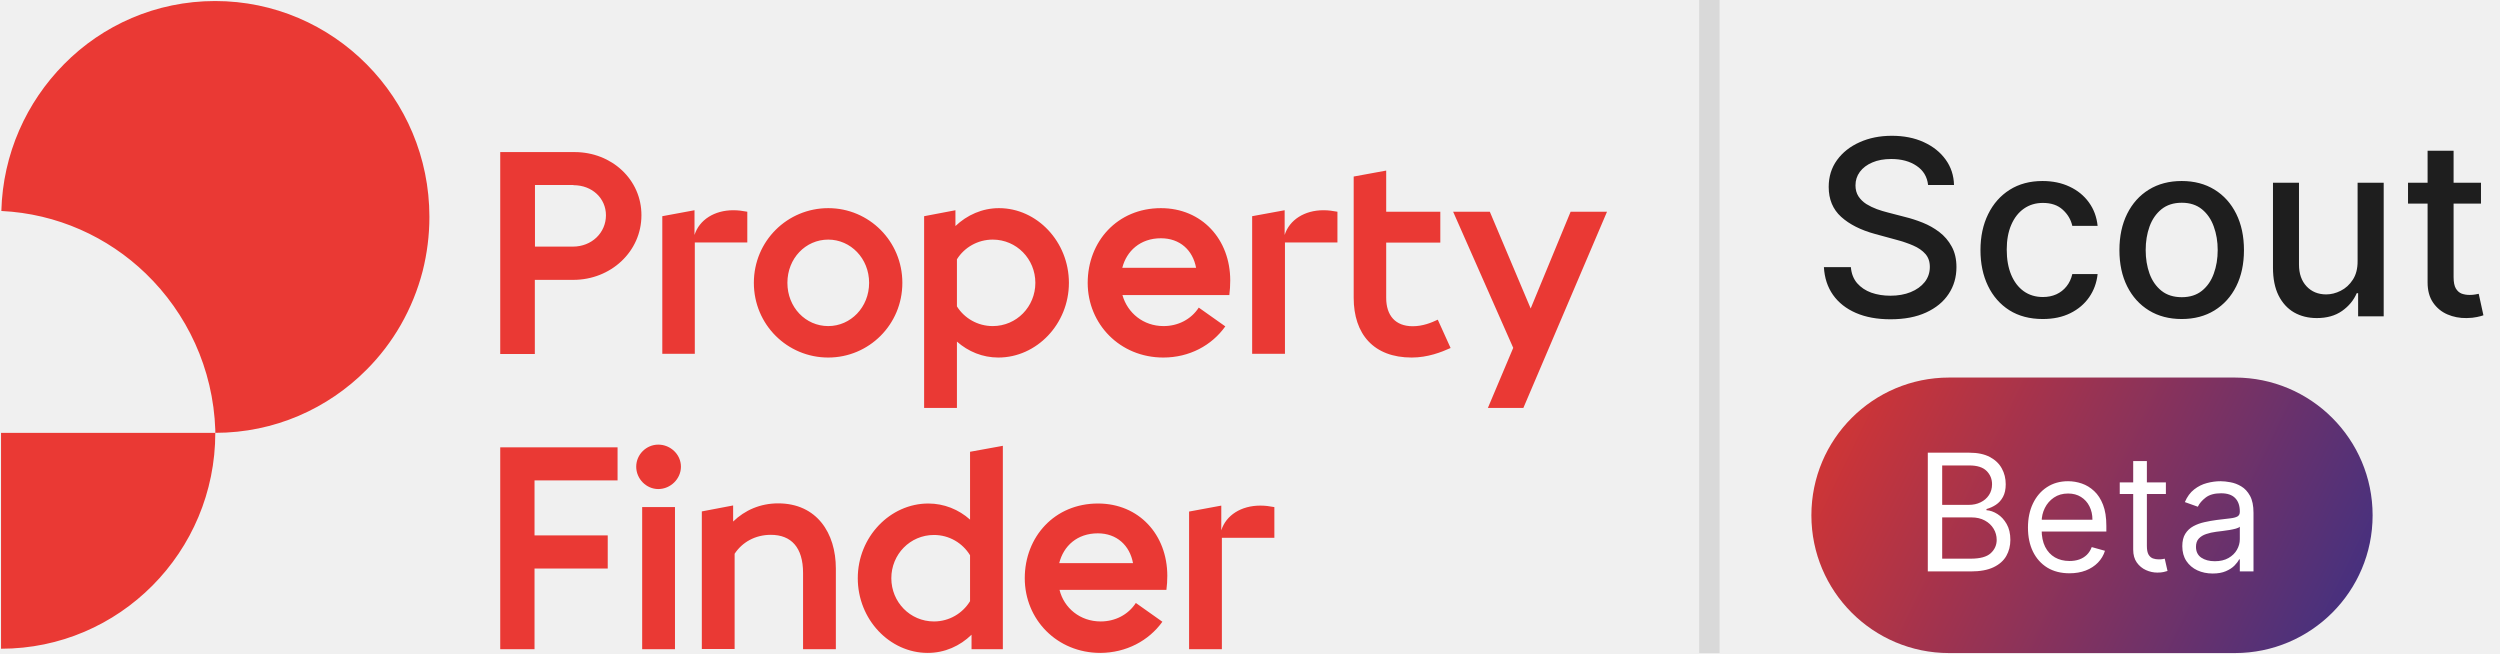
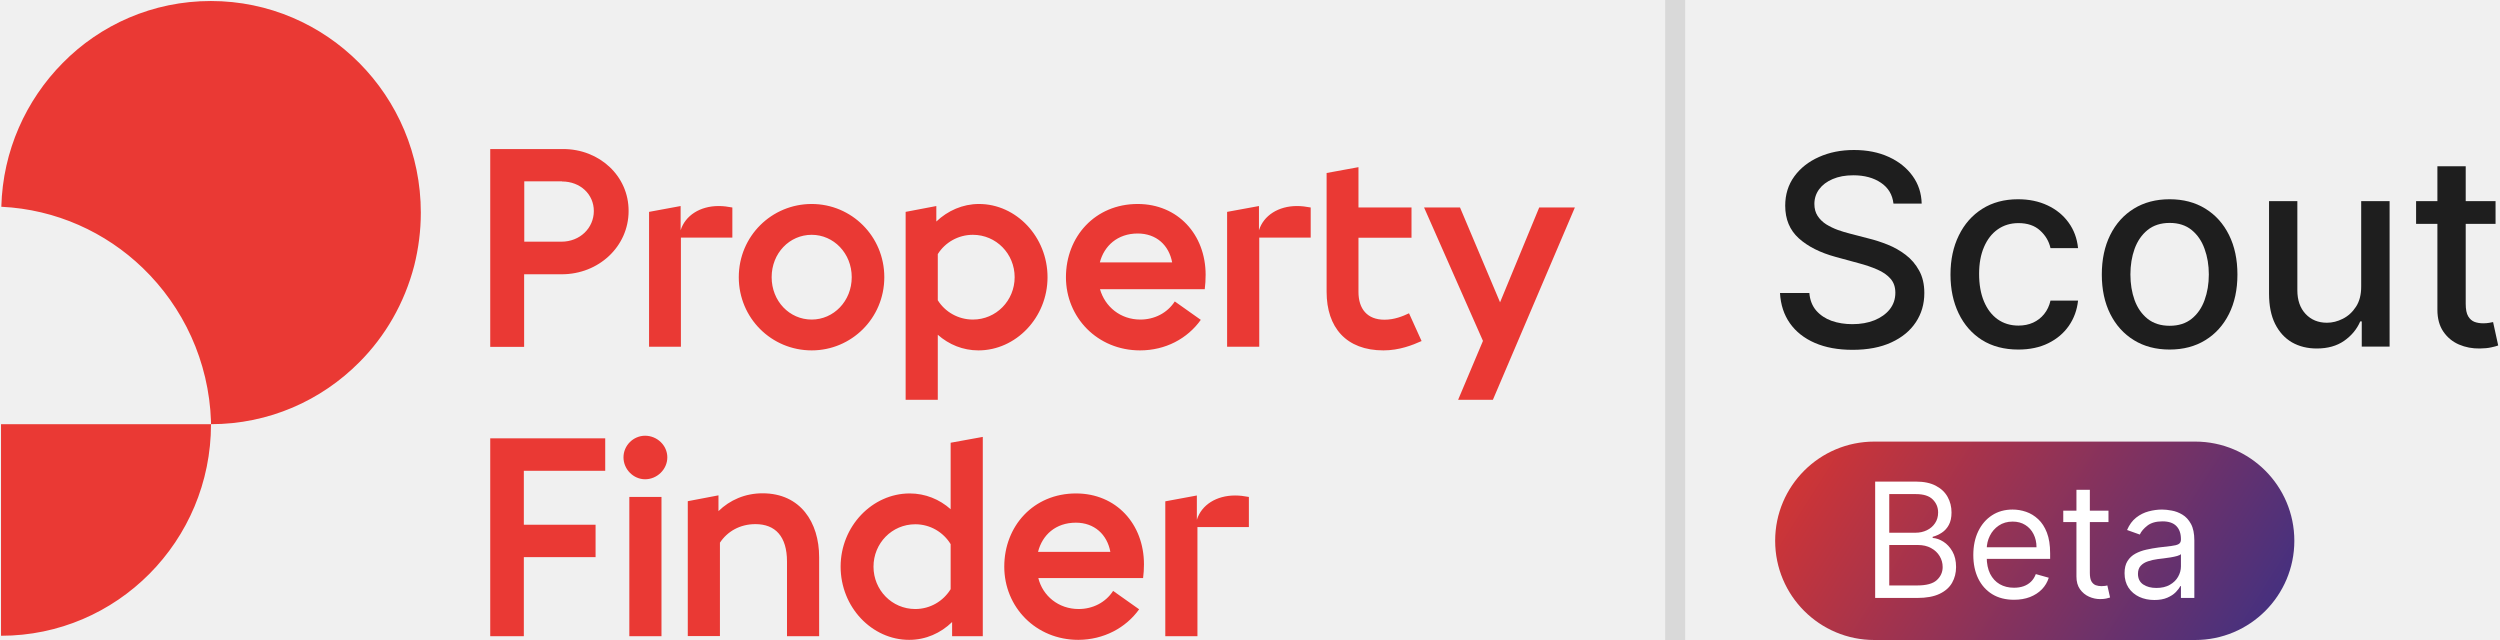
- <svg xmlns="http://www.w3.org/2000/svg" width="245" height="64" viewBox="0 0 245 64" fill="none">
+ <svg xmlns="http://www.w3.org/2000/svg" width="250" height="64" viewBox="0 0 250 64" fill="none">
  <g clip-path="url(#clip0_15_32)">
    <g clip-path="url(#clip1_15_32)">
      <path d="M21.085 0.102C32.672 0.102 42.082 9.571 42.082 21.26C42.082 23.087 41.848 24.855 41.425 26.55C40.943 28.42 40.212 30.203 39.277 31.839C38.356 33.447 37.231 34.922 35.931 36.223C32.132 40.051 26.886 42.418 21.1 42.418V42.141C20.895 36.106 18.309 30.685 14.276 26.798C10.564 23.218 5.596 20.939 0.132 20.676C0.278 15.065 2.601 10.009 6.269 6.298C10.038 2.469 15.284 0.102 21.085 0.102ZM0.102 63.576C11.69 63.576 21.1 54.108 21.1 42.418H0.102V63.576ZM95.211 63.62H98.279V43.69L95.065 44.274V50.922C93.954 49.929 92.522 49.344 90.974 49.344C87.233 49.344 84.062 52.617 84.062 56.665C84.062 60.712 87.189 63.985 90.915 63.985C92.581 63.985 94.071 63.313 95.211 62.203V63.62ZM113.914 60.931L111.313 59.09C110.553 60.259 109.268 60.902 107.865 60.902C105.848 60.902 104.27 59.587 103.832 57.805H114.309C114.367 57.337 114.396 56.928 114.396 56.431C114.396 52.398 111.62 49.344 107.602 49.344C103.335 49.344 100.427 52.617 100.427 56.665C100.427 60.712 103.584 63.985 107.836 63.985C110.363 63.971 112.57 62.802 113.914 60.931ZM124.888 52.705V49.695C124.391 49.607 124.011 49.549 123.514 49.549C121.644 49.549 120.153 50.484 119.686 51.974V49.549L116.53 50.133V63.62H119.744V52.705H124.888ZM75.543 52.413C77.531 52.413 78.7 53.64 78.7 56.153V63.62H81.914V55.715C81.914 52.237 80.044 49.33 76.259 49.33C74.506 49.33 72.986 50.002 71.847 51.112V49.534L68.778 50.119V63.605H71.993V54.269C72.738 53.143 73.995 52.413 75.543 52.413ZM91.529 60.902C89.191 60.902 87.35 59.003 87.35 56.665C87.35 54.327 89.191 52.427 91.529 52.427C93.019 52.427 94.334 53.216 95.065 54.415V58.915C94.334 60.113 93.019 60.902 91.529 60.902ZM107.587 52.267C109.428 52.267 110.714 53.436 111.036 55.189H103.803C104.227 53.494 105.571 52.267 107.587 52.267ZM62.933 63.62H66.148V49.695H62.933V63.62ZM49.023 43.836V63.62H52.384V55.715H59.558V52.471H52.384V47.08H60.522V43.836H49.023ZM64.511 43.573C63.343 43.573 62.349 44.537 62.349 45.735C62.349 46.933 63.343 47.927 64.511 47.927C65.71 47.927 66.732 46.933 66.732 45.735C66.732 44.537 65.71 43.573 64.511 43.573ZM97.841 35.039C101.582 35.039 104.753 31.766 104.753 27.719C104.753 23.686 101.626 20.398 97.9 20.398C96.263 20.398 94.773 21.07 93.633 22.152V20.603L90.564 21.187V39.978H93.779V33.476C94.889 34.455 96.292 35.039 97.841 35.039ZM120.08 31.985L117.479 30.144C116.72 31.313 115.434 31.956 114.031 31.956C112.044 31.956 110.495 30.67 109.998 28.917H120.475C120.533 28.42 120.563 28.011 120.563 27.485C120.563 23.452 117.786 20.398 113.768 20.398C109.501 20.398 106.594 23.671 106.594 27.719C106.594 31.752 109.75 35.039 114.002 35.039C116.544 35.039 118.736 33.87 120.08 31.985ZM73.235 23.773V20.749C72.738 20.661 72.358 20.603 71.861 20.603C70.02 20.603 68.53 21.538 68.062 23.028V20.603L64.906 21.187V34.674H68.091V23.759H73.235V23.773ZM131.069 23.773V20.749C130.572 20.661 130.192 20.603 129.695 20.603C127.854 20.603 126.363 21.538 125.896 23.028V20.603L122.711 21.187V34.674H125.925V23.759H131.069V23.773ZM142.159 34.104L140.902 31.328C140.289 31.62 139.441 31.971 138.448 31.971C136.723 31.971 135.847 30.89 135.847 29.195V23.773H141.151V20.749H135.847V16.716L132.661 17.3V29.18C132.661 32.745 134.619 35.039 138.345 35.039C139.923 35.039 141.253 34.513 142.159 34.104ZM81.169 31.956C78.948 31.956 77.165 30.115 77.165 27.719C77.165 25.322 78.948 23.481 81.169 23.481C83.361 23.481 85.173 25.322 85.173 27.719C85.173 30.115 83.361 31.956 81.169 31.956ZM97.286 31.956C95.825 31.956 94.51 31.196 93.779 30.027V25.41C94.51 24.241 95.825 23.481 97.286 23.481C99.624 23.481 101.465 25.381 101.465 27.719C101.465 30.057 99.624 31.956 97.286 31.956ZM113.768 23.35C115.638 23.35 116.895 24.519 117.216 26.243H109.984C110.407 24.592 111.752 23.35 113.768 23.35ZM149.29 39.978L157.487 20.749H153.921L150.006 30.232L146.002 20.749H142.407L148.296 34.09L145.812 39.978H149.29ZM81.169 35.039C85.143 35.039 88.431 31.825 88.431 27.719C88.431 23.627 85.158 20.398 81.169 20.398C77.165 20.398 73.878 23.613 73.878 27.719C73.878 31.81 77.151 35.039 81.169 35.039ZM56.197 18.148C58.038 18.148 59.383 19.434 59.383 21.1C59.383 22.794 58.009 24.168 56.139 24.168H52.427V18.133H56.197V18.148ZM56.314 14.904H49.023V34.689H52.413V27.427H56.183C59.865 27.427 62.86 24.65 62.86 21.1C62.875 17.593 59.938 14.904 56.314 14.904Z" fill="#EA3934" />
    </g>
    <rect width="2" height="64" transform="matrix(-1 0 0 1 168.516 0)" fill="#D9D9D9" />
-     <path d="M188.953 18.131C188.863 17.324 188.488 16.699 187.828 16.256C187.169 15.807 186.34 15.582 185.34 15.582C184.624 15.582 184.005 15.696 183.482 15.923C182.959 16.145 182.553 16.452 182.263 16.844C181.979 17.23 181.837 17.671 181.837 18.165C181.837 18.579 181.934 18.938 182.127 19.239C182.326 19.54 182.584 19.793 182.902 19.997C183.226 20.196 183.573 20.364 183.942 20.5C184.311 20.631 184.667 20.739 185.007 20.824L186.712 21.267C187.269 21.403 187.84 21.588 188.425 21.821C189.01 22.054 189.553 22.361 190.053 22.741C190.553 23.122 190.956 23.594 191.263 24.156C191.576 24.719 191.732 25.392 191.732 26.176C191.732 27.165 191.476 28.043 190.965 28.81C190.459 29.577 189.723 30.182 188.757 30.625C187.797 31.068 186.635 31.29 185.272 31.29C183.965 31.29 182.834 31.082 181.88 30.668C180.925 30.253 180.178 29.665 179.638 28.903C179.098 28.136 178.8 27.227 178.743 26.176H181.385C181.436 26.807 181.641 27.332 181.999 27.753C182.363 28.168 182.826 28.477 183.388 28.682C183.956 28.881 184.578 28.98 185.255 28.98C185.999 28.98 186.661 28.864 187.24 28.631C187.826 28.392 188.286 28.062 188.621 27.642C188.956 27.216 189.124 26.719 189.124 26.151C189.124 25.634 188.976 25.21 188.681 24.881C188.391 24.551 187.996 24.278 187.496 24.062C187.002 23.847 186.442 23.656 185.817 23.491L183.755 22.929C182.357 22.548 181.249 21.989 180.431 21.25C179.618 20.511 179.212 19.534 179.212 18.318C179.212 17.312 179.485 16.435 180.03 15.685C180.576 14.935 181.314 14.352 182.246 13.938C183.178 13.517 184.229 13.307 185.4 13.307C186.581 13.307 187.624 13.514 188.527 13.929C189.436 14.344 190.152 14.915 190.675 15.642C191.198 16.364 191.471 17.193 191.493 18.131H188.953ZM200.189 31.264C198.922 31.264 197.831 30.977 196.916 30.403C196.007 29.824 195.308 29.026 194.819 28.009C194.331 26.991 194.086 25.827 194.086 24.514C194.086 23.185 194.336 22.011 194.836 20.994C195.336 19.972 196.041 19.173 196.95 18.599C197.859 18.026 198.93 17.739 200.163 17.739C201.157 17.739 202.044 17.923 202.822 18.293C203.601 18.656 204.228 19.168 204.706 19.827C205.189 20.486 205.476 21.256 205.566 22.136H203.086C202.95 21.523 202.637 20.994 202.149 20.551C201.666 20.108 201.018 19.886 200.206 19.886C199.495 19.886 198.873 20.074 198.339 20.449C197.811 20.818 197.399 21.347 197.103 22.034C196.808 22.716 196.66 23.523 196.66 24.454C196.66 25.409 196.805 26.233 197.095 26.926C197.385 27.619 197.794 28.156 198.322 28.537C198.856 28.918 199.484 29.108 200.206 29.108C200.689 29.108 201.126 29.02 201.518 28.844C201.916 28.662 202.248 28.403 202.515 28.068C202.788 27.733 202.978 27.329 203.086 26.858H205.566C205.476 27.704 205.2 28.46 204.74 29.125C204.279 29.79 203.663 30.312 202.89 30.693C202.123 31.074 201.223 31.264 200.189 31.264ZM213.806 31.264C212.578 31.264 211.507 30.983 210.593 30.421C209.678 29.858 208.968 29.071 208.462 28.06C207.956 27.048 207.703 25.866 207.703 24.514C207.703 23.156 207.956 21.969 208.462 20.952C208.968 19.935 209.678 19.145 210.593 18.582C211.507 18.02 212.578 17.739 213.806 17.739C215.033 17.739 216.104 18.02 217.019 18.582C217.934 19.145 218.644 19.935 219.15 20.952C219.655 21.969 219.908 23.156 219.908 24.514C219.908 25.866 219.655 27.048 219.15 28.06C218.644 29.071 217.934 29.858 217.019 30.421C216.104 30.983 215.033 31.264 213.806 31.264ZM213.814 29.125C214.61 29.125 215.269 28.915 215.792 28.494C216.314 28.074 216.701 27.514 216.951 26.815C217.206 26.116 217.334 25.347 217.334 24.506C217.334 23.671 217.206 22.903 216.951 22.204C216.701 21.5 216.314 20.935 215.792 20.509C215.269 20.082 214.61 19.869 213.814 19.869C213.013 19.869 212.348 20.082 211.82 20.509C211.297 20.935 210.908 21.5 210.652 22.204C210.402 22.903 210.277 23.671 210.277 24.506C210.277 25.347 210.402 26.116 210.652 26.815C210.908 27.514 211.297 28.074 211.82 28.494C212.348 28.915 213.013 29.125 213.814 29.125ZM231.045 25.571V17.909H233.602V31H231.096V28.733H230.96C230.659 29.432 230.176 30.014 229.511 30.48C228.852 30.94 228.031 31.171 227.048 31.171C226.207 31.171 225.463 30.986 224.815 30.616C224.173 30.241 223.667 29.688 223.298 28.954C222.934 28.222 222.752 27.315 222.752 26.236V17.909H225.301V25.929C225.301 26.821 225.548 27.531 226.042 28.06C226.537 28.588 227.179 28.852 227.968 28.852C228.446 28.852 228.92 28.733 229.392 28.494C229.869 28.256 230.264 27.895 230.576 27.412C230.895 26.929 231.051 26.315 231.045 25.571ZM243.137 17.909V19.954H235.986V17.909H243.137ZM237.904 14.773H240.452V27.156C240.452 27.651 240.526 28.023 240.674 28.273C240.821 28.517 241.012 28.685 241.245 28.776C241.483 28.861 241.742 28.903 242.02 28.903C242.225 28.903 242.404 28.889 242.557 28.861C242.711 28.832 242.83 28.81 242.915 28.793L243.375 30.898C243.228 30.954 243.017 31.011 242.745 31.068C242.472 31.131 242.131 31.165 241.722 31.171C241.052 31.182 240.427 31.062 239.847 30.812C239.267 30.562 238.799 30.176 238.441 29.653C238.083 29.131 237.904 28.474 237.904 27.685V14.773Z" fill="#1E1E1E" />
-     <rect x="177.516" y="37" width="55" height="27" rx="13.5" fill="url(#paint0_linear_15_32)" />
-     <path d="M188.925 56V44.364H192.993C193.804 44.364 194.472 44.504 194.999 44.784C195.525 45.061 195.918 45.434 196.175 45.903C196.433 46.369 196.561 46.886 196.561 47.455C196.561 47.955 196.472 48.367 196.294 48.693C196.12 49.019 195.889 49.276 195.601 49.466C195.317 49.655 195.008 49.795 194.675 49.886V50C195.031 50.023 195.389 50.148 195.749 50.375C196.109 50.602 196.41 50.928 196.652 51.352C196.895 51.776 197.016 52.295 197.016 52.909C197.016 53.492 196.883 54.017 196.618 54.483C196.353 54.949 195.935 55.318 195.363 55.591C194.791 55.864 194.046 56 193.13 56H188.925ZM190.334 54.75H193.13C194.05 54.75 194.703 54.572 195.09 54.216C195.48 53.856 195.675 53.42 195.675 52.909C195.675 52.515 195.575 52.151 195.374 51.818C195.173 51.481 194.887 51.212 194.516 51.011C194.145 50.807 193.705 50.705 193.198 50.705H190.334V54.75ZM190.334 49.477H192.948C193.372 49.477 193.755 49.394 194.096 49.227C194.44 49.061 194.713 48.826 194.914 48.523C195.118 48.22 195.221 47.864 195.221 47.455C195.221 46.943 195.043 46.51 194.686 46.153C194.33 45.794 193.766 45.614 192.993 45.614H190.334V49.477ZM202.809 56.182C201.968 56.182 201.242 55.996 200.632 55.625C200.026 55.25 199.559 54.727 199.229 54.057C198.903 53.383 198.74 52.599 198.74 51.705C198.74 50.811 198.903 50.023 199.229 49.341C199.559 48.655 200.017 48.121 200.604 47.739C201.195 47.352 201.884 47.159 202.672 47.159C203.127 47.159 203.576 47.235 204.019 47.386C204.462 47.538 204.865 47.784 205.229 48.125C205.593 48.462 205.882 48.909 206.098 49.466C206.314 50.023 206.422 50.708 206.422 51.523V52.091H199.695V50.932H205.059C205.059 50.439 204.96 50 204.763 49.614C204.57 49.227 204.293 48.922 203.934 48.699C203.578 48.475 203.157 48.364 202.672 48.364C202.138 48.364 201.676 48.496 201.286 48.761C200.9 49.023 200.602 49.364 200.394 49.784C200.185 50.205 200.081 50.655 200.081 51.136V51.909C200.081 52.568 200.195 53.127 200.422 53.585C200.653 54.04 200.973 54.386 201.382 54.625C201.792 54.86 202.267 54.977 202.809 54.977C203.161 54.977 203.479 54.928 203.763 54.83C204.051 54.727 204.299 54.576 204.507 54.375C204.716 54.17 204.877 53.917 204.99 53.614L206.286 53.977C206.15 54.417 205.92 54.803 205.598 55.136C205.276 55.466 204.879 55.724 204.405 55.909C203.932 56.091 203.4 56.182 202.809 56.182ZM212.257 47.273V48.409H207.735V47.273H212.257ZM209.053 45.182H210.394V53.5C210.394 53.879 210.449 54.163 210.559 54.352C210.672 54.538 210.816 54.663 210.99 54.727C211.168 54.788 211.356 54.818 211.553 54.818C211.701 54.818 211.822 54.811 211.917 54.795C212.011 54.776 212.087 54.761 212.144 54.75L212.417 55.955C212.326 55.989 212.199 56.023 212.036 56.057C211.873 56.095 211.667 56.114 211.417 56.114C211.038 56.114 210.667 56.032 210.303 55.869C209.943 55.706 209.644 55.458 209.405 55.125C209.17 54.792 209.053 54.371 209.053 53.864V45.182ZM216.843 56.205C216.29 56.205 215.788 56.1 215.337 55.892C214.886 55.68 214.528 55.375 214.263 54.977C213.998 54.576 213.865 54.091 213.865 53.523C213.865 53.023 213.964 52.617 214.161 52.307C214.358 51.992 214.621 51.746 214.951 51.568C215.28 51.39 215.644 51.258 216.042 51.17C216.443 51.08 216.846 51.008 217.252 50.955C217.782 50.886 218.212 50.835 218.542 50.801C218.875 50.763 219.117 50.701 219.269 50.614C219.424 50.526 219.502 50.375 219.502 50.159V50.114C219.502 49.553 219.348 49.117 219.042 48.807C218.739 48.496 218.278 48.341 217.661 48.341C217.021 48.341 216.519 48.481 216.155 48.761C215.792 49.042 215.536 49.341 215.388 49.659L214.115 49.205C214.343 48.674 214.646 48.261 215.025 47.966C215.407 47.667 215.824 47.458 216.275 47.341C216.729 47.22 217.176 47.159 217.615 47.159C217.896 47.159 218.218 47.193 218.581 47.261C218.949 47.326 219.303 47.46 219.644 47.665C219.989 47.869 220.275 48.178 220.502 48.591C220.729 49.004 220.843 49.557 220.843 50.25V56H219.502V54.818H219.434C219.343 55.008 219.191 55.21 218.979 55.426C218.767 55.642 218.485 55.826 218.132 55.977C217.78 56.129 217.35 56.205 216.843 56.205ZM217.047 55C217.578 55 218.025 54.896 218.388 54.688C218.756 54.479 219.032 54.21 219.218 53.881C219.407 53.551 219.502 53.205 219.502 52.841V51.614C219.445 51.682 219.32 51.744 219.127 51.801C218.937 51.854 218.718 51.901 218.468 51.943C218.221 51.981 217.981 52.015 217.746 52.045C217.515 52.072 217.328 52.095 217.184 52.114C216.835 52.159 216.509 52.233 216.206 52.335C215.907 52.434 215.665 52.583 215.479 52.784C215.297 52.981 215.206 53.25 215.206 53.591C215.206 54.057 215.379 54.409 215.723 54.648C216.072 54.883 216.513 55 217.047 55Z" fill="white" />
+     <path d="M249.555 20.114V22.387H241.609V20.114H249.555ZM243.74 16.629H246.572V30.39C246.572 30.939 246.654 31.353 246.818 31.63C246.982 31.902 247.194 32.088 247.453 32.189C247.718 32.284 248.005 32.331 248.314 32.331C248.542 32.331 248.741 32.315 248.911 32.284C249.082 32.252 249.214 32.227 249.309 32.208L249.82 34.547C249.656 34.611 249.422 34.674 249.119 34.737C248.816 34.806 248.438 34.844 247.983 34.85C247.238 34.863 246.543 34.73 245.899 34.453C245.255 34.175 244.735 33.745 244.337 33.165C243.939 32.584 243.74 31.855 243.74 30.977V16.629Z" fill="#1E1E1E" />
+     <path d="M236.119 28.628V20.114H238.96V34.661H236.175V32.142H236.024C235.689 32.918 235.153 33.566 234.414 34.083C233.681 34.595 232.769 34.85 231.677 34.85C230.742 34.85 229.915 34.645 229.196 34.235C228.482 33.818 227.92 33.203 227.51 32.388C227.106 31.574 226.904 30.567 226.904 29.367V20.114H229.735V29.026C229.735 30.017 230.01 30.806 230.559 31.394C231.109 31.981 231.822 32.274 232.7 32.274C233.23 32.274 233.757 32.142 234.281 31.877C234.812 31.611 235.25 31.21 235.598 30.674C235.951 30.137 236.125 29.455 236.119 28.628Z" fill="#1E1E1E" />
+     <path d="M216.962 34.955C215.598 34.955 214.408 34.642 213.392 34.017C212.375 33.392 211.586 32.517 211.024 31.394C210.462 30.27 210.181 28.956 210.181 27.454C210.181 25.945 210.462 24.625 211.024 23.495C211.586 22.365 212.375 21.487 213.392 20.862C214.408 20.237 215.598 19.925 216.962 19.925C218.326 19.925 219.516 20.237 220.532 20.862C221.549 21.487 222.338 22.365 222.9 23.495C223.462 24.625 223.743 25.945 223.743 27.454C223.743 28.956 223.462 30.27 222.9 31.394C222.338 32.517 221.549 33.392 220.532 34.017C219.516 34.642 218.326 34.955 216.962 34.955ZM216.971 32.578C217.855 32.578 218.588 32.344 219.169 31.877C219.749 31.409 220.179 30.788 220.457 30.011C220.741 29.234 220.883 28.379 220.883 27.444C220.883 26.516 220.741 25.664 220.457 24.887C220.179 24.104 219.749 23.476 219.169 23.003C218.588 22.529 217.855 22.292 216.971 22.292C216.081 22.292 215.343 22.529 214.755 23.003C214.174 23.476 213.742 24.104 213.458 24.887C213.18 25.664 213.041 26.516 213.041 27.444C213.041 28.379 213.18 29.234 213.458 30.011C213.742 30.788 214.174 31.409 214.755 31.877C215.343 32.344 216.081 32.578 216.971 32.578Z" fill="#1E1E1E" />
+     <path d="M201.83 34.955C200.422 34.955 199.21 34.636 198.194 33.998C197.183 33.354 196.407 32.467 195.864 31.337C195.321 30.207 195.049 28.912 195.049 27.454C195.049 25.977 195.327 24.673 195.883 23.543C196.438 22.406 197.221 21.519 198.232 20.881C199.242 20.244 200.432 19.925 201.802 19.925C202.907 19.925 203.892 20.13 204.757 20.54C205.622 20.944 206.319 21.513 206.85 22.245C207.386 22.977 207.705 23.833 207.806 24.812H205.05C204.899 24.13 204.552 23.543 204.009 23.05C203.472 22.558 202.752 22.311 201.849 22.311C201.06 22.311 200.369 22.52 199.775 22.936C199.188 23.347 198.73 23.934 198.402 24.698C198.074 25.456 197.91 26.352 197.91 27.388C197.91 28.448 198.071 29.364 198.393 30.134C198.715 30.904 199.169 31.501 199.756 31.924C200.35 32.347 201.047 32.559 201.849 32.559C202.386 32.559 202.872 32.461 203.308 32.265C203.75 32.063 204.119 31.776 204.416 31.403C204.719 31.031 204.93 30.582 205.05 30.058H207.806C207.705 30.999 207.399 31.839 206.888 32.578C206.376 33.316 205.691 33.897 204.833 34.32C203.98 34.743 202.979 34.955 201.83 34.955Z" fill="#1E1E1E" />
+     <path d="M189.346 20.36C189.245 19.464 188.828 18.769 188.096 18.277C187.363 17.778 186.441 17.529 185.33 17.529C184.535 17.529 183.847 17.655 183.266 17.907C182.685 18.154 182.233 18.495 181.911 18.93C181.596 19.36 181.438 19.849 181.438 20.398C181.438 20.859 181.545 21.257 181.76 21.591C181.981 21.926 182.268 22.207 182.622 22.434C182.982 22.655 183.367 22.842 183.777 22.993C184.187 23.138 184.582 23.258 184.961 23.353L186.855 23.846C187.474 23.997 188.108 24.202 188.759 24.461C189.409 24.72 190.012 25.061 190.567 25.484C191.123 25.907 191.571 26.431 191.912 27.056C192.26 27.681 192.433 28.429 192.433 29.301C192.433 30.399 192.149 31.375 191.581 32.227C191.019 33.079 190.201 33.752 189.128 34.244C188.061 34.737 186.77 34.983 185.254 34.983C183.802 34.983 182.546 34.752 181.485 34.292C180.424 33.831 179.594 33.177 178.994 32.331C178.395 31.479 178.063 30.469 178 29.301H180.936C180.993 30.001 181.22 30.585 181.618 31.053C182.022 31.514 182.536 31.858 183.161 32.085C183.793 32.306 184.484 32.416 185.236 32.416C186.063 32.416 186.798 32.287 187.442 32.028C188.092 31.763 188.604 31.397 188.976 30.93C189.349 30.456 189.535 29.904 189.535 29.272C189.535 28.698 189.371 28.227 189.043 27.861C188.721 27.495 188.282 27.192 187.726 26.952C187.177 26.712 186.555 26.5 185.861 26.317L183.569 25.692C182.016 25.269 180.784 24.647 179.875 23.827C178.972 23.006 178.521 21.92 178.521 20.569C178.521 19.451 178.824 18.476 179.43 17.642C180.036 16.809 180.857 16.162 181.892 15.701C182.928 15.234 184.096 15 185.397 15C186.71 15 187.868 15.23 188.872 15.691C189.882 16.152 190.678 16.787 191.259 17.595C191.84 18.397 192.143 19.319 192.168 20.36H189.346Z" fill="#1E1E1E" />
+     <rect x="177.516" y="44.159" width="51.918" height="19.841" rx="9.92" fill="url(#paint0_linear_15_32)" />
+     <path d="M215.434 60C214.881 60 214.379 59.896 213.928 59.688C213.477 59.475 213.119 59.17 212.854 58.773C212.589 58.371 212.456 57.886 212.456 57.318C212.456 56.818 212.555 56.413 212.752 56.102C212.949 55.788 213.212 55.542 213.542 55.364C213.871 55.186 214.235 55.053 214.633 54.966C215.034 54.875 215.437 54.803 215.843 54.75C216.373 54.682 216.803 54.631 217.133 54.597C217.466 54.559 217.708 54.496 217.86 54.409C218.015 54.322 218.093 54.17 218.093 53.955V53.909C218.093 53.349 217.939 52.913 217.633 52.602C217.33 52.292 216.869 52.136 216.252 52.136C215.612 52.136 215.11 52.277 214.746 52.557C214.383 52.837 214.127 53.136 213.979 53.455L212.706 53C212.934 52.47 213.237 52.057 213.616 51.761C213.998 51.462 214.415 51.254 214.866 51.136C215.32 51.015 215.767 50.955 216.206 50.955C216.487 50.955 216.809 50.989 217.172 51.057C217.54 51.121 217.894 51.256 218.235 51.46C218.58 51.665 218.866 51.974 219.093 52.386C219.32 52.799 219.434 53.352 219.434 54.045V59.795H218.093V58.614H218.025C217.934 58.803 217.782 59.006 217.57 59.222C217.358 59.438 217.076 59.621 216.723 59.773C216.371 59.924 215.941 60 215.434 60ZM215.638 58.795C216.169 58.795 216.616 58.691 216.979 58.483C217.347 58.275 217.623 58.006 217.809 57.676C217.998 57.347 218.093 57 218.093 56.636V55.409C218.036 55.477 217.911 55.54 217.718 55.597C217.528 55.65 217.309 55.697 217.059 55.739C216.812 55.777 216.572 55.811 216.337 55.841C216.106 55.867 215.919 55.89 215.775 55.909C215.426 55.955 215.1 56.029 214.797 56.131C214.498 56.229 214.256 56.379 214.07 56.58C213.888 56.777 213.797 57.045 213.797 57.386C213.797 57.852 213.97 58.205 214.314 58.443C214.663 58.678 215.104 58.795 215.638 58.795Z" fill="white" />
+     <path d="M210.848 51.068V52.205H206.326V51.068H210.848ZM207.644 48.977H208.985V57.295C208.985 57.674 209.04 57.958 209.15 58.148C209.263 58.333 209.407 58.458 209.581 58.523C209.759 58.583 209.947 58.614 210.144 58.614C210.292 58.614 210.413 58.606 210.508 58.591C210.602 58.572 210.678 58.557 210.735 58.545L211.008 59.75C210.917 59.784 210.79 59.818 210.627 59.852C210.464 59.89 210.258 59.909 210.008 59.909C209.629 59.909 209.258 59.828 208.894 59.665C208.534 59.502 208.235 59.254 207.996 58.92C207.761 58.587 207.644 58.167 207.644 57.659V48.977Z" fill="white" />
+     <path d="M201.4 59.977C200.559 59.977 199.833 59.792 199.223 59.42C198.617 59.045 198.15 58.523 197.82 57.852C197.494 57.178 197.331 56.394 197.331 55.5C197.331 54.606 197.494 53.818 197.82 53.136C198.15 52.451 198.608 51.917 199.195 51.534C199.786 51.148 200.475 50.955 201.263 50.955C201.718 50.955 202.167 51.03 202.61 51.182C203.053 51.333 203.456 51.58 203.82 51.92C204.184 52.258 204.473 52.705 204.689 53.261C204.905 53.818 205.013 54.504 205.013 55.318V55.886H198.286V54.727H203.65C203.65 54.235 203.551 53.795 203.354 53.409C203.161 53.023 202.884 52.718 202.525 52.494C202.168 52.271 201.748 52.159 201.263 52.159C200.729 52.159 200.267 52.292 199.877 52.557C199.49 52.818 199.193 53.159 198.985 53.58C198.776 54 198.672 54.451 198.672 54.932V55.705C198.672 56.364 198.786 56.922 199.013 57.381C199.244 57.835 199.564 58.182 199.973 58.42C200.382 58.655 200.858 58.773 201.4 58.773C201.752 58.773 202.07 58.724 202.354 58.625C202.642 58.523 202.89 58.371 203.098 58.17C203.307 57.966 203.468 57.712 203.581 57.409L204.877 57.773C204.74 58.212 204.511 58.599 204.189 58.932C203.867 59.261 203.47 59.519 202.996 59.705C202.523 59.886 201.99 59.977 201.4 59.977Z" fill="white" />
+     <path d="M187.516 59.795V48.159H191.584C192.395 48.159 193.063 48.299 193.59 48.58C194.116 48.856 194.508 49.229 194.766 49.699C195.024 50.165 195.152 50.682 195.152 51.25C195.152 51.75 195.063 52.163 194.885 52.489C194.711 52.814 194.48 53.072 194.192 53.261C193.908 53.451 193.599 53.591 193.266 53.682V53.795C193.622 53.818 193.98 53.943 194.34 54.17C194.7 54.398 195.001 54.724 195.243 55.148C195.486 55.572 195.607 56.091 195.607 56.705C195.607 57.288 195.474 57.812 195.209 58.278C194.944 58.744 194.526 59.114 193.954 59.386C193.382 59.659 192.637 59.795 191.721 59.795H187.516ZM188.925 58.545H191.721C192.641 58.545 193.294 58.367 193.681 58.011C194.071 57.651 194.266 57.216 194.266 56.705C194.266 56.311 194.166 55.947 193.965 55.614C193.764 55.276 193.478 55.008 193.107 54.807C192.736 54.602 192.296 54.5 191.789 54.5H188.925V58.545ZM188.925 53.273H191.539C191.963 53.273 192.346 53.189 192.687 53.023C193.031 52.856 193.304 52.621 193.505 52.318C193.709 52.015 193.812 51.659 193.812 51.25C193.812 50.739 193.633 50.305 193.277 49.949C192.921 49.589 192.357 49.409 191.584 49.409H188.925V53.273Z" fill="white" />
  </g>
  <defs>
-     <linearGradient id="paint0_linear_15_32" x1="177.516" y1="37" x2="232.516" y2="64" gradientUnits="userSpaceOnUse">
+     <linearGradient id="paint0_linear_15_32" x1="177.516" y1="44.159" x2="223.614" y2="73.229" gradientUnits="userSpaceOnUse">
      <stop offset="0.01" stop-color="#D83531" />
      <stop offset="1" stop-color="#3C3084" />
    </linearGradient>
    <clipPath id="clip0_15_32">
-       <rect width="245" height="64" fill="white" />
+       <rect width="250" height="64" fill="white" />
    </clipPath>
    <clipPath id="clip1_15_32">
      <rect width="157.516" height="64" fill="white" />
    </clipPath>
  </defs>
</svg>
